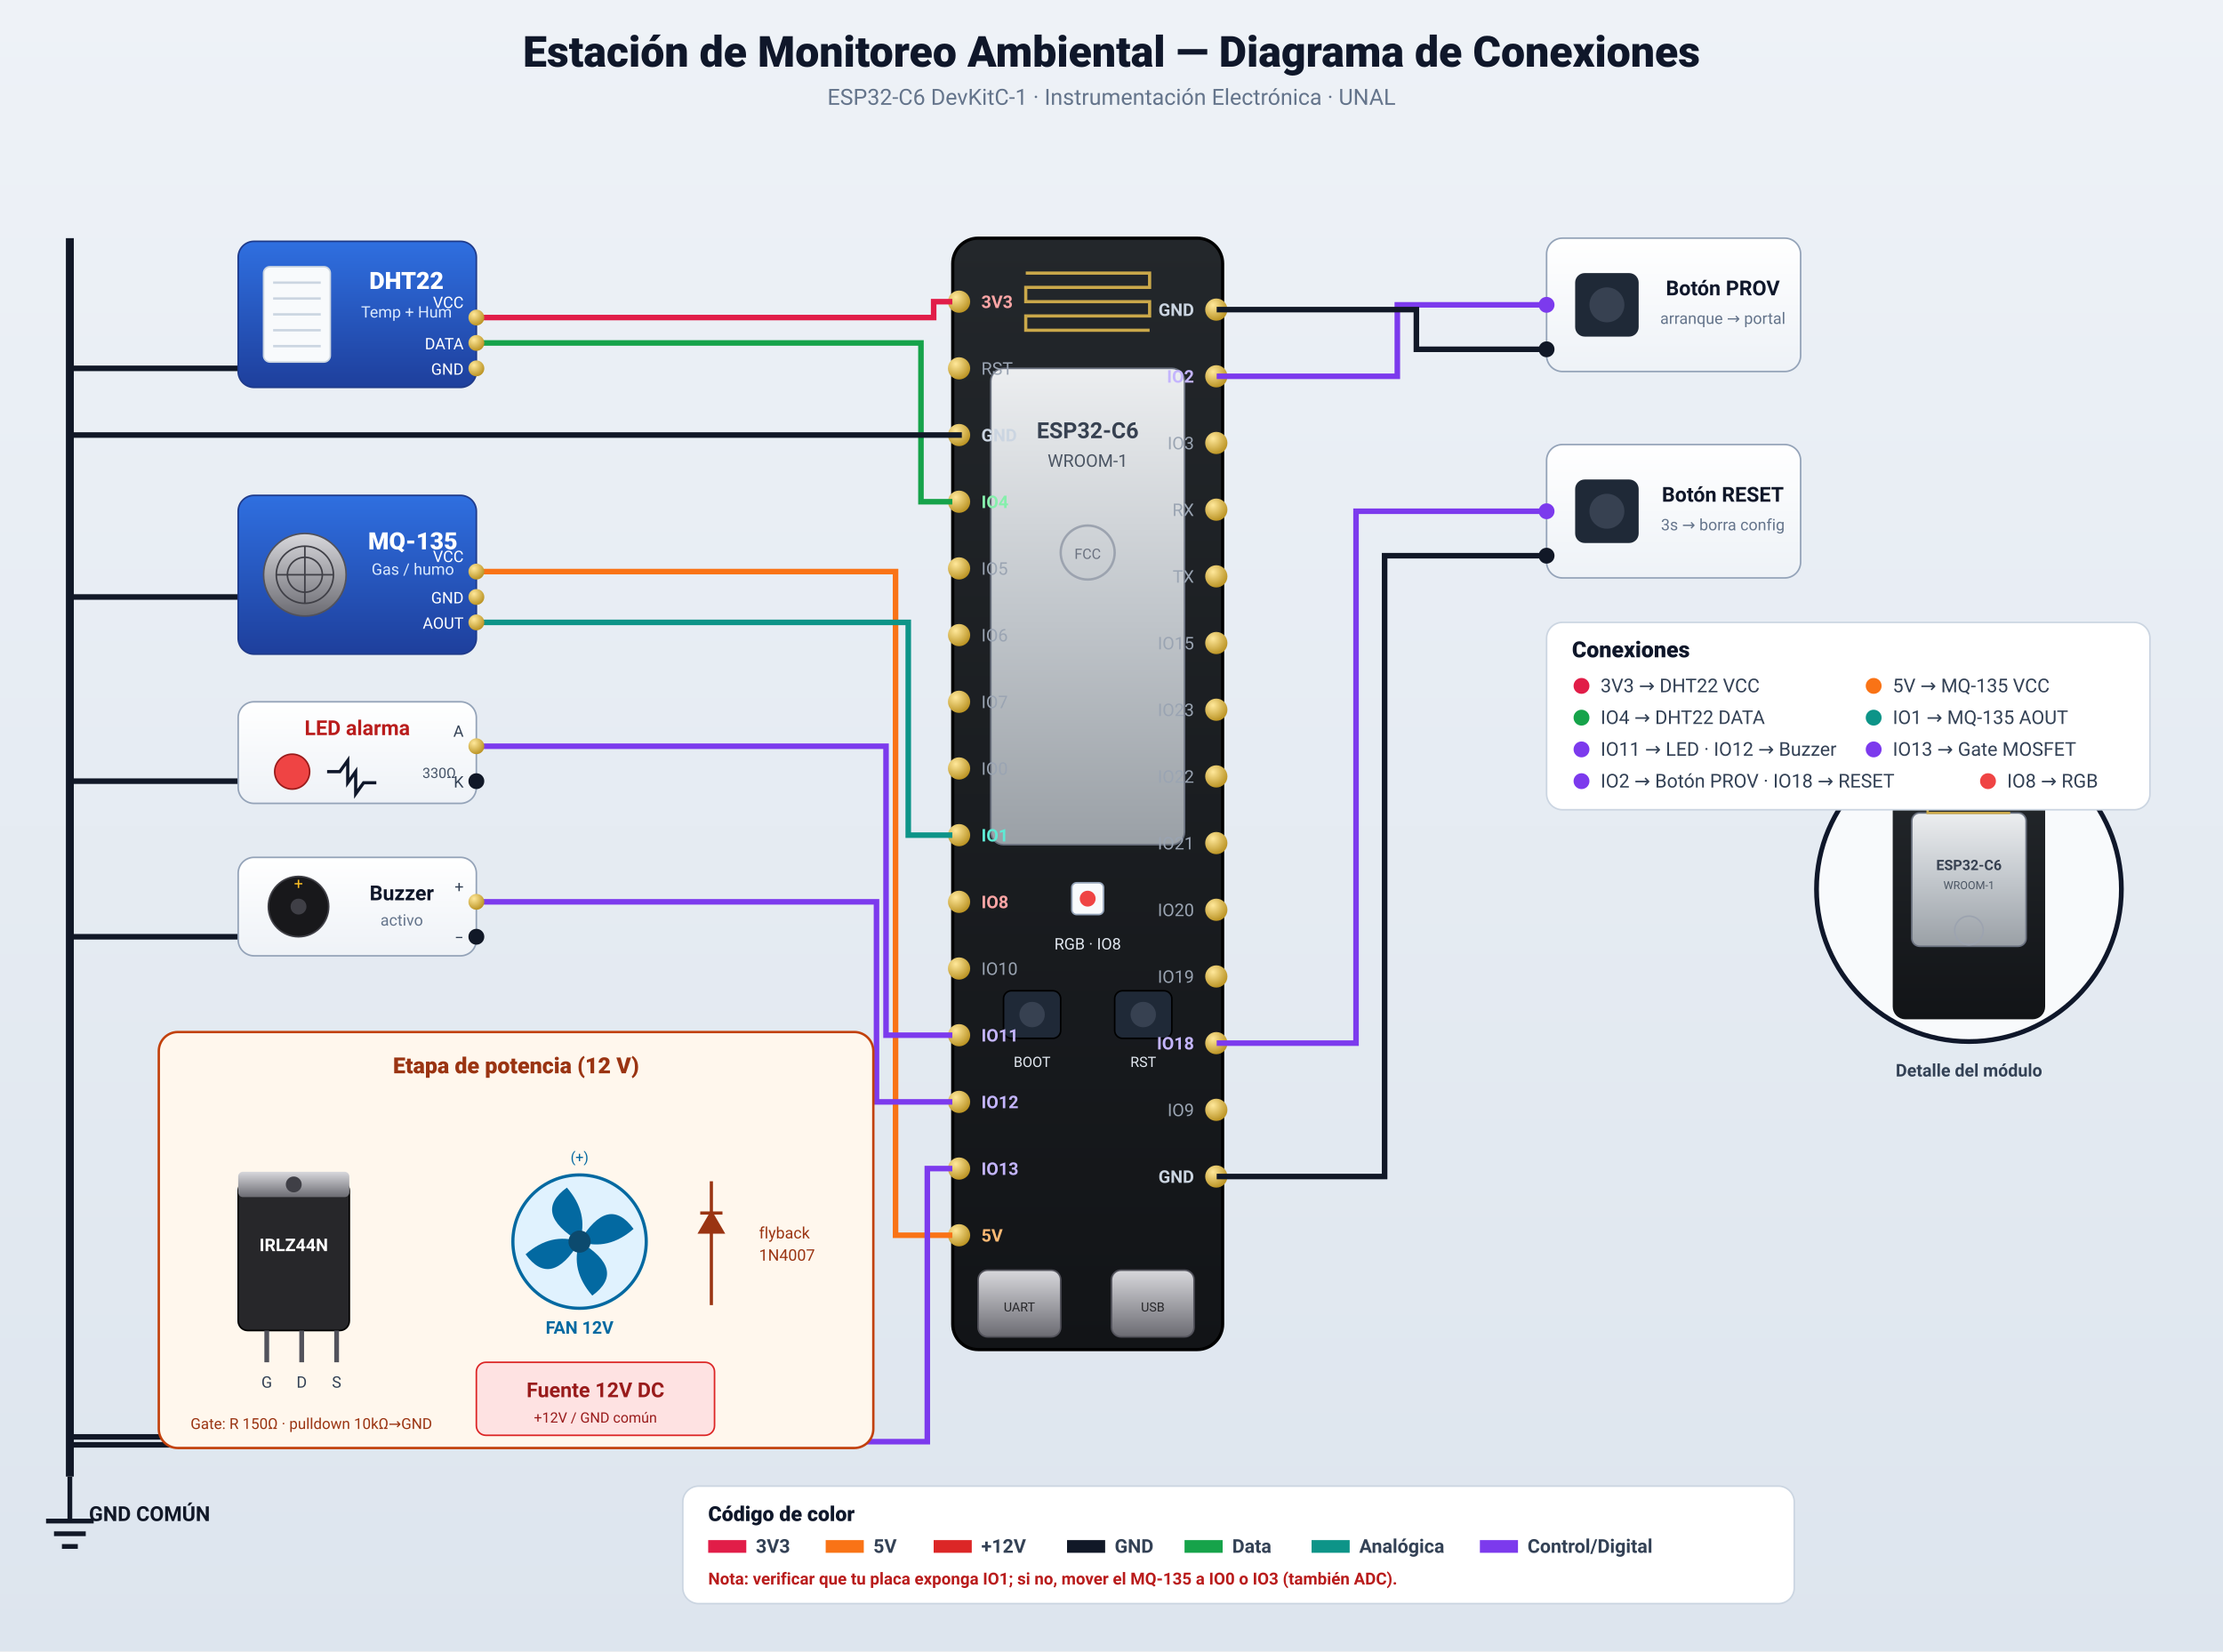
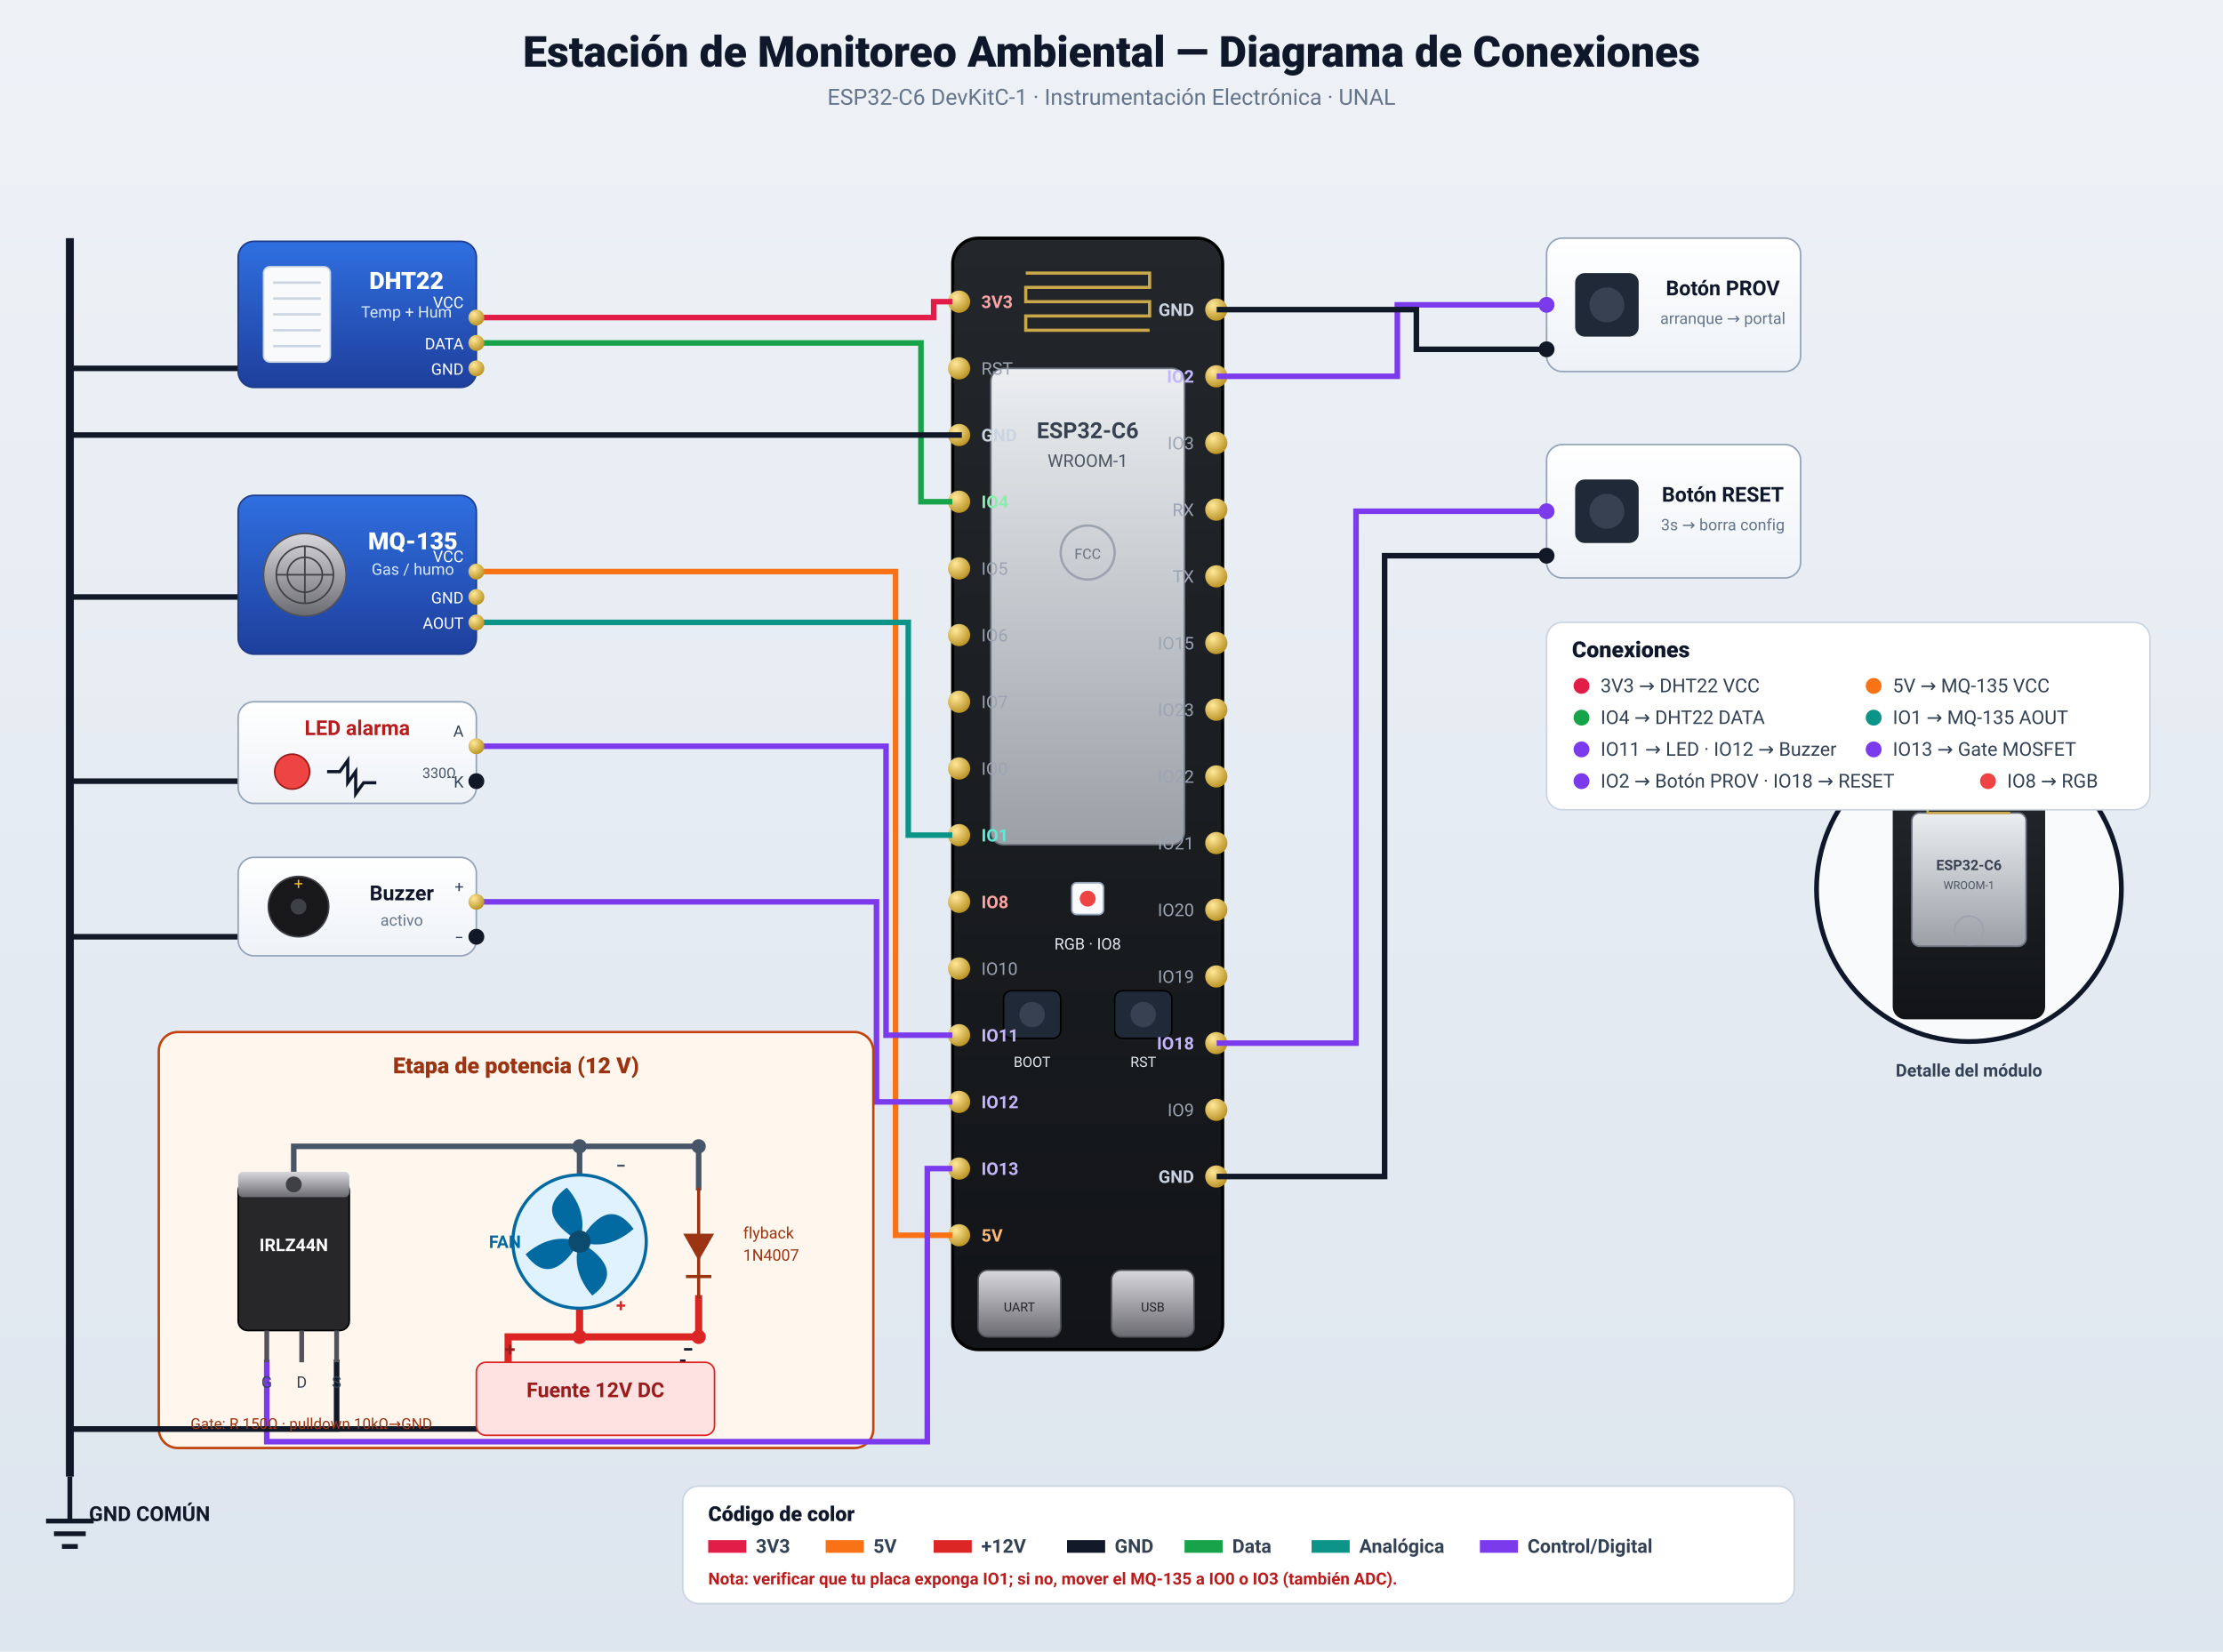
<svg xmlns="http://www.w3.org/2000/svg" viewBox="0 0 1400 1040" font-family="Segoe UI, Roboto, sans-serif">
  <defs>
    <linearGradient id="bg" x1="0" y1="0" x2="0" y2="1">
      <stop offset="0" stop-color="#eef2f7" />
      <stop offset="1" stop-color="#dde5ee" />
    </linearGradient>
    <linearGradient id="pcb" x1="0" y1="0" x2="0" y2="1">
      <stop offset="0" stop-color="#23272b" />
      <stop offset="1" stop-color="#121417" />
    </linearGradient>
    <linearGradient id="shield" x1="0" y1="0" x2="0" y2="1">
      <stop offset="0" stop-color="#eceef0" />
      <stop offset="0.5" stop-color="#c2c7cc" />
      <stop offset="1" stop-color="#9aa0a6" />
    </linearGradient>
    <radialGradient id="gold" cx="0.35" cy="0.3" r="0.75">
      <stop offset="0" stop-color="#ffe89a" />
      <stop offset="1" stop-color="#b8901f" />
    </radialGradient>
    <linearGradient id="modblue" x1="0" y1="0" x2="0" y2="1">
      <stop offset="0" stop-color="#2f6fe0" />
      <stop offset="1" stop-color="#1e3f9c" />
    </linearGradient>
    <linearGradient id="metal" x1="0" y1="0" x2="0" y2="1">
      <stop offset="0" stop-color="#d8d8dc" />
      <stop offset="1" stop-color="#6b6b72" />
    </linearGradient>
    <linearGradient id="card" x1="0" y1="0" x2="0" y2="1">
      <stop offset="0" stop-color="#ffffff" />
      <stop offset="1" stop-color="#eef2f7" />
    </linearGradient>
  </defs>
  <rect width="1400" height="1040" fill="url(#bg)" />
  <text x="700" y="42" text-anchor="middle" font-size="27" font-weight="800" fill="#0f172a">Estación de Monitoreo Ambiental — Diagrama de Conexiones</text>
  <text x="700" y="66" text-anchor="middle" font-size="14" fill="#64748b">ESP32-C6 DevKitC-1 · Instrumentación Electrónica · UNAL</text>
  <line x1="44" y1="150" x2="44" y2="930" stroke="#111827" stroke-width="5" />
  <text x="56" y="958" font-size="13" font-weight="700" fill="#111827">GND COMÚN</text>
  <g stroke="#111827" stroke-width="3">
    <line x1="44" y1="930" x2="44" y2="958" />
    <line x1="29" y1="958" x2="59" y2="958" />
    <line x1="34" y1="966" x2="54" y2="966" />
    <line x1="39" y1="974" x2="49" y2="974" />
  </g>
  <g>
    <rect x="600" y="150" width="170" height="700" rx="16" fill="url(#pcb)" stroke="#000" stroke-width="2" />
    <g stroke="#caa84a" stroke-width="2" fill="none">
      <path d="M646 172 h78 v9 h-78 v9 h78 v9 h-78 v9 h78" />
    </g>
    <rect x="624" y="232" width="122" height="300" rx="8" fill="url(#shield)" stroke="#6b7280" />
    <text x="685" y="276" text-anchor="middle" font-size="14" font-weight="700" fill="#374151">ESP32-C6</text>
    <text x="685" y="294" text-anchor="middle" font-size="11" fill="#4b5563">WROOM-1</text>
    <circle cx="685" cy="348" r="17" fill="none" stroke="#9ca3af" stroke-width="1.5" />
    <text x="685" y="352" text-anchor="middle" font-size="9" fill="#6b7280">FCC</text>
    <rect x="675" y="556" width="20" height="20" rx="3" fill="#f8fafc" stroke="#94a3b8" />
    <circle cx="685" cy="566" r="5" fill="#ef4444" />
    <text x="685" y="598" text-anchor="middle" font-size="10" fill="#e2e8f0">RGB · IO8</text>
    <rect x="632" y="624" width="36" height="30" rx="5" fill="#1f2937" stroke="#000" />
    <circle cx="650" cy="639" r="8" fill="#374151" />
    <text x="650" y="672" text-anchor="middle" font-size="9" fill="#e2e8f0">BOOT</text>
    <rect x="702" y="624" width="36" height="30" rx="5" fill="#1f2937" stroke="#000" />
    <circle cx="720" cy="639" r="8" fill="#374151" />
    <text x="720" y="672" text-anchor="middle" font-size="9" fill="#e2e8f0">RST</text>
    <rect x="616" y="800" width="52" height="42" rx="6" fill="url(#metal)" stroke="#52525b" />
    <text x="642" y="826" text-anchor="middle" font-size="8" fill="#27272a">UART</text>
    <rect x="700" y="800" width="52" height="42" rx="6" fill="url(#metal)" stroke="#52525b" />
    <text x="726" y="826" text-anchor="middle" font-size="8" fill="#27272a">USB</text>
    <g>
      <circle cx="604" cy="190" r="7" fill="url(#gold)" />
      <text x="618" y="194" font-size="11" font-weight="700" fill="#fca5a5">3V3</text>
      <circle cx="604" cy="232" r="7" fill="url(#gold)" />
      <text x="618" y="236" font-size="11" fill="#9aa4b2">RST</text>
      <circle cx="604" cy="274" r="7" fill="url(#gold)" />
      <text x="618" y="278" font-size="11" font-weight="700" fill="#cbd5e1">GND</text>
      <circle cx="604" cy="316" r="7" fill="url(#gold)" />
      <text x="618" y="320" font-size="11" font-weight="700" fill="#86efac">IO4</text>
      <circle cx="604" cy="358" r="7" fill="url(#gold)" />
      <text x="618" y="362" font-size="11" fill="#9aa4b2">IO5</text>
      <circle cx="604" cy="400" r="7" fill="url(#gold)" />
      <text x="618" y="404" font-size="11" fill="#9aa4b2">IO6</text>
      <circle cx="604" cy="442" r="7" fill="url(#gold)" />
      <text x="618" y="446" font-size="11" fill="#9aa4b2">IO7</text>
      <circle cx="604" cy="484" r="7" fill="url(#gold)" />
      <text x="618" y="488" font-size="11" fill="#9aa4b2">IO0</text>
      <circle cx="604" cy="526" r="7" fill="url(#gold)" />
      <text x="618" y="530" font-size="11" font-weight="700" fill="#5eead4">IO1</text>
      <circle cx="604" cy="568" r="7" fill="url(#gold)" />
      <text x="618" y="572" font-size="11" font-weight="700" fill="#fca5a5">IO8</text>
      <circle cx="604" cy="610" r="7" fill="url(#gold)" />
      <text x="618" y="614" font-size="11" fill="#9aa4b2">IO10</text>
      <circle cx="604" cy="652" r="7" fill="url(#gold)" />
      <text x="618" y="656" font-size="11" font-weight="700" fill="#c4b5fd">IO11</text>
      <circle cx="604" cy="694" r="7" fill="url(#gold)" />
      <text x="618" y="698" font-size="11" font-weight="700" fill="#c4b5fd">IO12</text>
      <circle cx="604" cy="736" r="7" fill="url(#gold)" />
      <text x="618" y="740" font-size="11" font-weight="700" fill="#c4b5fd">IO13</text>
      <circle cx="604" cy="778" r="7" fill="url(#gold)" />
      <text x="618" y="782" font-size="11" font-weight="700" fill="#fdba74">5V</text>
    </g>
    <g text-anchor="end">
      <circle cx="766" cy="195" r="7" fill="url(#gold)" />
      <text x="752" y="199" font-size="11" font-weight="700" fill="#cbd5e1">GND</text>
      <circle cx="766" cy="237" r="7" fill="url(#gold)" />
      <text x="752" y="241" font-size="11" font-weight="700" fill="#c4b5fd">IO2</text>
      <circle cx="766" cy="279" r="7" fill="url(#gold)" />
      <text x="752" y="283" font-size="11" fill="#9aa4b2">IO3</text>
      <circle cx="766" cy="321" r="7" fill="url(#gold)" />
      <text x="752" y="325" font-size="11" fill="#9aa4b2">RX</text>
      <circle cx="766" cy="363" r="7" fill="url(#gold)" />
      <text x="752" y="367" font-size="11" fill="#9aa4b2">TX</text>
      <circle cx="766" cy="405" r="7" fill="url(#gold)" />
      <text x="752" y="409" font-size="11" fill="#9aa4b2">IO15</text>
      <circle cx="766" cy="447" r="7" fill="url(#gold)" />
      <text x="752" y="451" font-size="11" fill="#9aa4b2">IO23</text>
      <circle cx="766" cy="489" r="7" fill="url(#gold)" />
      <text x="752" y="493" font-size="11" fill="#9aa4b2">IO22</text>
      <circle cx="766" cy="531" r="7" fill="url(#gold)" />
      <text x="752" y="535" font-size="11" fill="#9aa4b2">IO21</text>
      <circle cx="766" cy="573" r="7" fill="url(#gold)" />
      <text x="752" y="577" font-size="11" fill="#9aa4b2">IO20</text>
      <circle cx="766" cy="615" r="7" fill="url(#gold)" />
      <text x="752" y="619" font-size="11" fill="#9aa4b2">IO19</text>
      <circle cx="766" cy="657" r="7" fill="url(#gold)" />
      <text x="752" y="661" font-size="11" font-weight="700" fill="#c4b5fd">IO18</text>
      <circle cx="766" cy="699" r="7" fill="url(#gold)" />
      <text x="752" y="703" font-size="11" fill="#9aa4b2">IO9</text>
      <circle cx="766" cy="741" r="7" fill="url(#gold)" />
      <text x="752" y="745" font-size="11" font-weight="700" fill="#cbd5e1">GND</text>
    </g>
  </g>
  <g fill="none" stroke-width="3.5" stroke-linecap="square" stroke-linejoin="miter">
    <path d="M300 200 H588 V190 H598" stroke="#e11d48" />
    <path d="M300 216 H580 V316 H598" stroke="#16a34a" />
    <path d="M300 232 H44" stroke="#111827" />
    <path d="M300 360 H564 V778 H598" stroke="#f97316" />
    <path d="M300 376 H44" stroke="#111827" />
    <path d="M300 392 H572 V526 H598" stroke="#0d9488" />
    <path d="M300 470 H558 V652 H598" stroke="#7c3aed" />
    <path d="M300 492 H44" stroke="#111827" />
    <path d="M300 568 H552 V694 H598" stroke="#7c3aed" />
    <path d="M300 590 H44" stroke="#111827" />
    <path d="M604 274 H44" stroke="#111827" />
-     <path d="M168 858 V908 H584 V736 H598" stroke="#7c3aed" />
-     <path d="M212 858 V905 H44" stroke="#111827" />
-     <path d="M190 858 V846 H365 V824" stroke="#475569" stroke-width="3" />
-     <path d="M365 740 V716 H310 V858" stroke="#dc2626" stroke-width="4.5" />
-     <path d="M440 858 V910 H44" stroke="#111827" />
    <path d="M974 192 H880 V237 H768" stroke="#7c3aed" />
    <path d="M974 220 H892 V195 H768" stroke="#111827" />
    <path d="M974 322 H854 V657 H768" stroke="#7c3aed" />
    <path d="M974 350 H872 V741 H768" stroke="#111827" />
  </g>
  <g>
    <rect x="150" y="152" width="150" height="92" rx="10" fill="url(#modblue)" stroke="#1e3a8a" />
    <rect x="166" y="168" width="42" height="60" rx="4" fill="#f8fafc" stroke="#cbd5e1" />
    <g stroke="#cbd5e1" stroke-width="1.5">
      <line x1="172" y1="178" x2="202" y2="178" />
      <line x1="172" y1="188" x2="202" y2="188" />
      <line x1="172" y1="198" x2="202" y2="198" />
      <line x1="172" y1="208" x2="202" y2="208" />
      <line x1="172" y1="218" x2="202" y2="218" />
    </g>
    <text x="256" y="182" text-anchor="middle" font-size="15" font-weight="800" fill="#fff">DHT22</text>
    <text x="256" y="200" text-anchor="middle" font-size="10" fill="#dbeafe">Temp + Hum</text>
    <circle cx="300" cy="200" r="5" fill="url(#gold)" />
    <text x="292" y="194" text-anchor="end" font-size="10" fill="#fff">VCC</text>
    <circle cx="300" cy="216" r="5" fill="url(#gold)" />
    <text x="292" y="220" text-anchor="end" font-size="10" fill="#fff">DATA</text>
    <circle cx="300" cy="232" r="5" fill="url(#gold)" />
    <text x="292" y="236" text-anchor="end" font-size="10" fill="#fff">GND</text>
  </g>
  <g>
    <rect x="150" y="312" width="150" height="100" rx="10" fill="url(#modblue)" stroke="#1e3a8a" />
    <circle cx="192" cy="362" r="26" fill="url(#metal)" stroke="#52525b" />
    <g stroke="#3f3f46" stroke-width="1" fill="none">
      <circle cx="192" cy="362" r="18" />
      <circle cx="192" cy="362" r="11" />
      <line x1="174" y1="362" x2="210" y2="362" />
      <line x1="192" y1="344" x2="192" y2="380" />
    </g>
    <text x="260" y="346" text-anchor="middle" font-size="15" font-weight="800" fill="#fff">MQ-135</text>
    <text x="260" y="362" text-anchor="middle" font-size="10" fill="#dbeafe">Gas / humo</text>
    <circle cx="300" cy="360" r="5" fill="url(#gold)" />
    <text x="292" y="354" text-anchor="end" font-size="10" fill="#fff">VCC</text>
    <circle cx="300" cy="376" r="5" fill="url(#gold)" />
    <text x="292" y="380" text-anchor="end" font-size="10" fill="#fff">GND</text>
    <circle cx="300" cy="392" r="5" fill="url(#gold)" />
    <text x="292" y="396" text-anchor="end" font-size="10" fill="#fff">AOUT</text>
  </g>
  <g>
    <rect x="150" y="442" width="150" height="64" rx="10" fill="url(#card)" stroke="#94a3b8" />
    <text x="225" y="463" text-anchor="middle" font-size="13" font-weight="700" fill="#b91c1c">LED alarma</text>
    <circle cx="184" cy="486" r="11" fill="#ef4444" stroke="#991b1b" />
    <path d="M206 486 h8 l5 -7 v14 l5 -7 v14 l5 -7 h8" fill="none" stroke="#0f172a" stroke-width="2" />
    <text x="266" y="490" font-size="9" fill="#475569">330Ω</text>
    <circle cx="300" cy="470" r="5" fill="url(#gold)" />
    <text x="292" y="464" text-anchor="end" font-size="10" fill="#334155">A</text>
    <circle cx="300" cy="492" r="5" fill="#111827" />
    <text x="292" y="496" text-anchor="end" font-size="10" fill="#334155">K</text>
  </g>
  <g>
    <rect x="150" y="540" width="150" height="62" rx="10" fill="url(#card)" stroke="#94a3b8" />
    <circle cx="188" cy="571" r="19" fill="#18181b" stroke="#3f3f46" />
    <circle cx="188" cy="571" r="5" fill="#3f3f46" />
    <text x="188" y="560" text-anchor="middle" font-size="10" fill="#fbbf24">+</text>
    <text x="253" y="567" text-anchor="middle" font-size="13" font-weight="700" fill="#0f172a">Buzzer</text>
    <text x="253" y="583" text-anchor="middle" font-size="10" fill="#64748b">activo</text>
    <circle cx="300" cy="568" r="5" fill="url(#gold)" />
    <text x="292" y="562" text-anchor="end" font-size="10" fill="#334155">+</text>
    <circle cx="300" cy="590" r="5" fill="#111827" />
    <text x="292" y="594" text-anchor="end" font-size="10" fill="#334155">−</text>
  </g>
  <g>
    <rect x="100" y="650" width="450" height="262" rx="12" fill="#fff7ed" stroke="#c2410c" stroke-width="1.5" />
    <text x="325" y="676" text-anchor="middle" font-size="14" font-weight="800" fill="#9a3412">Etapa de potencia (12 V)</text>
+     <g fill="none" stroke-width="3.5" stroke-linecap="square" stroke-linejoin="miter">
+       <path d="M168 858 V908 H584 V736 H598" stroke="#7c3aed" />
+       <path d="M212 858 V900 H44" stroke="#111827" />
+       <path d="M185 738 V722 H440" stroke="#475569" />
+       <path d="M365 722 V740" stroke="#475569" />
+       <path d="M440 722 V748" stroke="#475569" />
+       <path d="M320 858 V842 H440" stroke="#dc2626" stroke-width="4.5" />
+       <path d="M365 842 V824" stroke="#dc2626" stroke-width="4.5" />
+       <path d="M440 842 V818" stroke="#dc2626" stroke-width="4.5" />
+       <path d="M430 858 V900 H44" stroke="#111827" />
+     </g>
+     <circle cx="365" cy="722" r="4.5" fill="#475569" />
+     <circle cx="365" cy="842" r="4.5" fill="#dc2626" />
+     <circle cx="440" cy="722" r="4.5" fill="#475569" />
+     <circle cx="440" cy="842" r="4.5" fill="#dc2626" />
    <rect x="150" y="744" width="70" height="94" rx="6" fill="#27272a" stroke="#000" />
    <rect x="150" y="738" width="70" height="16" rx="3" fill="url(#metal)" />
    <circle cx="185" cy="746" r="5" fill="#3f3f46" />
    <text x="185" y="788" text-anchor="middle" font-size="11" font-weight="700" fill="#fff">IRLZ44N</text>
    <line x1="168" y1="838" x2="168" y2="858" stroke="#52525b" stroke-width="3" />
    <text x="168" y="874" text-anchor="middle" font-size="10" fill="#334155">G</text>
    <line x1="190" y1="838" x2="190" y2="858" stroke="#52525b" stroke-width="3" />
    <text x="190" y="874" text-anchor="middle" font-size="10" fill="#334155">D</text>
    <line x1="212" y1="838" x2="212" y2="858" stroke="#52525b" stroke-width="3" />
    <text x="212" y="874" text-anchor="middle" font-size="10" fill="#334155">S</text>
    <text x="120" y="900" font-size="9.5" fill="#9a3412">Gate: R 150Ω · pulldown 10kΩ→GND</text>
    <circle cx="365" cy="782" r="42" fill="#e0f2fe" stroke="#0369a1" stroke-width="2" />
    <g fill="#0369a1">
      <path d="M365 782 q-30 -18 -8 -34 q14 16 8 34" />
      <path d="M365 782 q18 -30 34 -8 q-16 14 -34 8" />
      <path d="M365 782 q30 18 8 34 q-14 -16 -8 -34" />
      <path d="M365 782 q-18 30 -34 8 q16 -14 34 -8" />
    </g>
    <circle cx="365" cy="782" r="7" fill="#0c4a6e" />
-     <text x="365" y="840" text-anchor="middle" font-size="11" font-weight="700" fill="#0369a1">FAN 12V</text>
-     <text x="365" y="732" text-anchor="middle" font-size="9" fill="#0369a1">(+)</text>
+     <text x="318" y="786" text-anchor="middle" font-size="11" font-weight="700" fill="#0369a1">FAN</text>
+     <text x="388" y="738" font-size="11" font-weight="700" fill="#475569">−</text>
+     <text x="388" y="826" font-size="11" font-weight="700" fill="#dc2626">+</text>
    <g stroke="#9a3412" stroke-width="2" fill="none">
-       <line x1="448" y1="744" x2="448" y2="822" />
-       <path d="M441 776 l14 0 l-7 -12 z" fill="#9a3412" />
-       <line x1="455" y1="764" x2="441" y2="764" />
-     </g>
-     <text x="478" y="780" font-size="10" fill="#9a3412">flyback</text>
-     <text x="478" y="794" font-size="10" fill="#9a3412">1N4007</text>
+       <line x1="440" y1="748" x2="440" y2="818" />
+       <path d="M432 778 h16 l-8 14 z" fill="#9a3412" />
+       <line x1="432" y1="804" x2="448" y2="804" />
+     </g>
+     <text x="468" y="780" font-size="10" fill="#9a3412">flyback</text>
+     <text x="468" y="794" font-size="10" fill="#9a3412">1N4007</text>
    <rect x="300" y="858" width="150" height="46" rx="6" fill="#fee2e2" stroke="#dc2626" />
    <text x="375" y="880" text-anchor="middle" font-size="13" font-weight="700" fill="#991b1b">Fuente 12V DC</text>
-     <text x="375" y="896" text-anchor="middle" font-size="9" fill="#991b1b">+12V / GND común</text>
+     <text x="318" y="854" font-size="12" font-weight="800" fill="#991b1b">+</text>
+     <text x="430" y="854" font-size="12" font-weight="800" fill="#111827">−</text>
  </g>
  <g>
    <rect x="974" y="150" width="160" height="84" rx="10" fill="url(#card)" stroke="#94a3b8" />
    <rect x="992" y="172" width="40" height="40" rx="6" fill="#1f2937" />
    <circle cx="1012" cy="192" r="11" fill="#374151" />
    <text x="1085" y="186" text-anchor="middle" font-size="13" font-weight="700" fill="#0f172a">Botón PROV</text>
    <text x="1085" y="204" text-anchor="middle" font-size="10" fill="#64748b">arranque → portal</text>
    <circle cx="974" cy="192" r="5" fill="#7c3aed" />
    <circle cx="974" cy="220" r="5" fill="#111827" />
  </g>
  <g>
    <rect x="974" y="280" width="160" height="84" rx="10" fill="url(#card)" stroke="#94a3b8" />
    <rect x="992" y="302" width="40" height="40" rx="6" fill="#1f2937" />
    <circle cx="1012" cy="322" r="11" fill="#374151" />
    <text x="1085" y="316" text-anchor="middle" font-size="13" font-weight="700" fill="#0f172a">Botón RESET</text>
    <text x="1085" y="334" text-anchor="middle" font-size="10" fill="#64748b">3s → borra config</text>
    <circle cx="974" cy="322" r="5" fill="#7c3aed" />
    <circle cx="974" cy="350" r="5" fill="#111827" />
  </g>
  <g>
    <circle cx="1240" cy="560" r="96" fill="#f8fafc" stroke="#0f172a" stroke-width="3" />
    <rect x="1192" y="492" width="96" height="150" rx="8" fill="url(#pcb)" />
    <rect x="1204" y="512" width="72" height="84" rx="5" fill="url(#shield)" stroke="#6b7280" />
    <g stroke="#caa84a" stroke-width="1.5" fill="none">
      <path d="M1214 500 h52 v6 h-52 v6 h52" />
    </g>
    <text x="1240" y="548" text-anchor="middle" font-size="9" font-weight="700" fill="#374151">ESP32-C6</text>
    <text x="1240" y="560" text-anchor="middle" font-size="7" fill="#4b5563">WROOM-1</text>
    <circle cx="1240" cy="586" r="9" fill="none" stroke="#9ca3af" />
    <text x="1240" y="678" text-anchor="middle" font-size="11" font-weight="600" fill="#334155">Detalle del módulo</text>
  </g>
  <g>
    <rect x="974" y="392" width="380" height="118" rx="10" fill="#ffffff" stroke="#cbd5e1" />
    <text x="990" y="414" font-size="14" font-weight="800" fill="#0f172a">Conexiones</text>
    <g font-size="12" fill="#334155">
      <circle cx="996" cy="432" r="5" fill="#e11d48" />
      <text x="1008" y="436">3V3 → DHT22 VCC</text>
      <circle cx="1180" cy="432" r="5" fill="#f97316" />
      <text x="1192" y="436">5V → MQ-135 VCC</text>
      <circle cx="996" cy="452" r="5" fill="#16a34a" />
      <text x="1008" y="456">IO4 → DHT22 DATA</text>
      <circle cx="1180" cy="452" r="5" fill="#0d9488" />
      <text x="1192" y="456">IO1 → MQ-135 AOUT</text>
      <circle cx="996" cy="472" r="5" fill="#7c3aed" />
      <text x="1008" y="476">IO11 → LED · IO12 → Buzzer</text>
      <circle cx="1180" cy="472" r="5" fill="#7c3aed" />
      <text x="1192" y="476">IO13 → Gate MOSFET</text>
      <circle cx="996" cy="492" r="5" fill="#7c3aed" />
      <text x="1008" y="496">IO2 → Botón PROV · IO18 → RESET</text>
      <circle cx="1252" cy="492" r="5" fill="#ef4444" />
      <text x="1264" y="496">IO8 → RGB</text>
    </g>
  </g>
  <g>
    <rect x="430" y="936" width="700" height="74" rx="10" fill="#ffffff" stroke="#cbd5e1" />
    <text x="446" y="958" font-size="13" font-weight="800" fill="#0f172a">Código de color</text>
    <g font-size="12" font-weight="600" fill="#334155">
      <rect x="446" y="970" width="24" height="8" fill="#e11d48" />
      <text x="476" y="978">3V3</text>
      <rect x="520" y="970" width="24" height="8" fill="#f97316" />
      <text x="550" y="978">5V</text>
      <rect x="588" y="970" width="24" height="8" fill="#dc2626" />
      <text x="618" y="978">+12V</text>
      <rect x="672" y="970" width="24" height="8" fill="#111827" />
      <text x="702" y="978">GND</text>
      <rect x="746" y="970" width="24" height="8" fill="#16a34a" />
      <text x="776" y="978">Data</text>
      <rect x="826" y="970" width="24" height="8" fill="#0d9488" />
      <text x="856" y="978">Analógica</text>
      <rect x="932" y="970" width="24" height="8" fill="#7c3aed" />
      <text x="962" y="978">Control/Digital</text>
    </g>
    <text x="446" y="998" font-size="10.5" fill="#b91c1c" font-weight="600">Nota: verificar que tu placa exponga IO1; si no, mover el MQ-135 a IO0 o IO3 (también ADC).</text>
  </g>
</svg>
